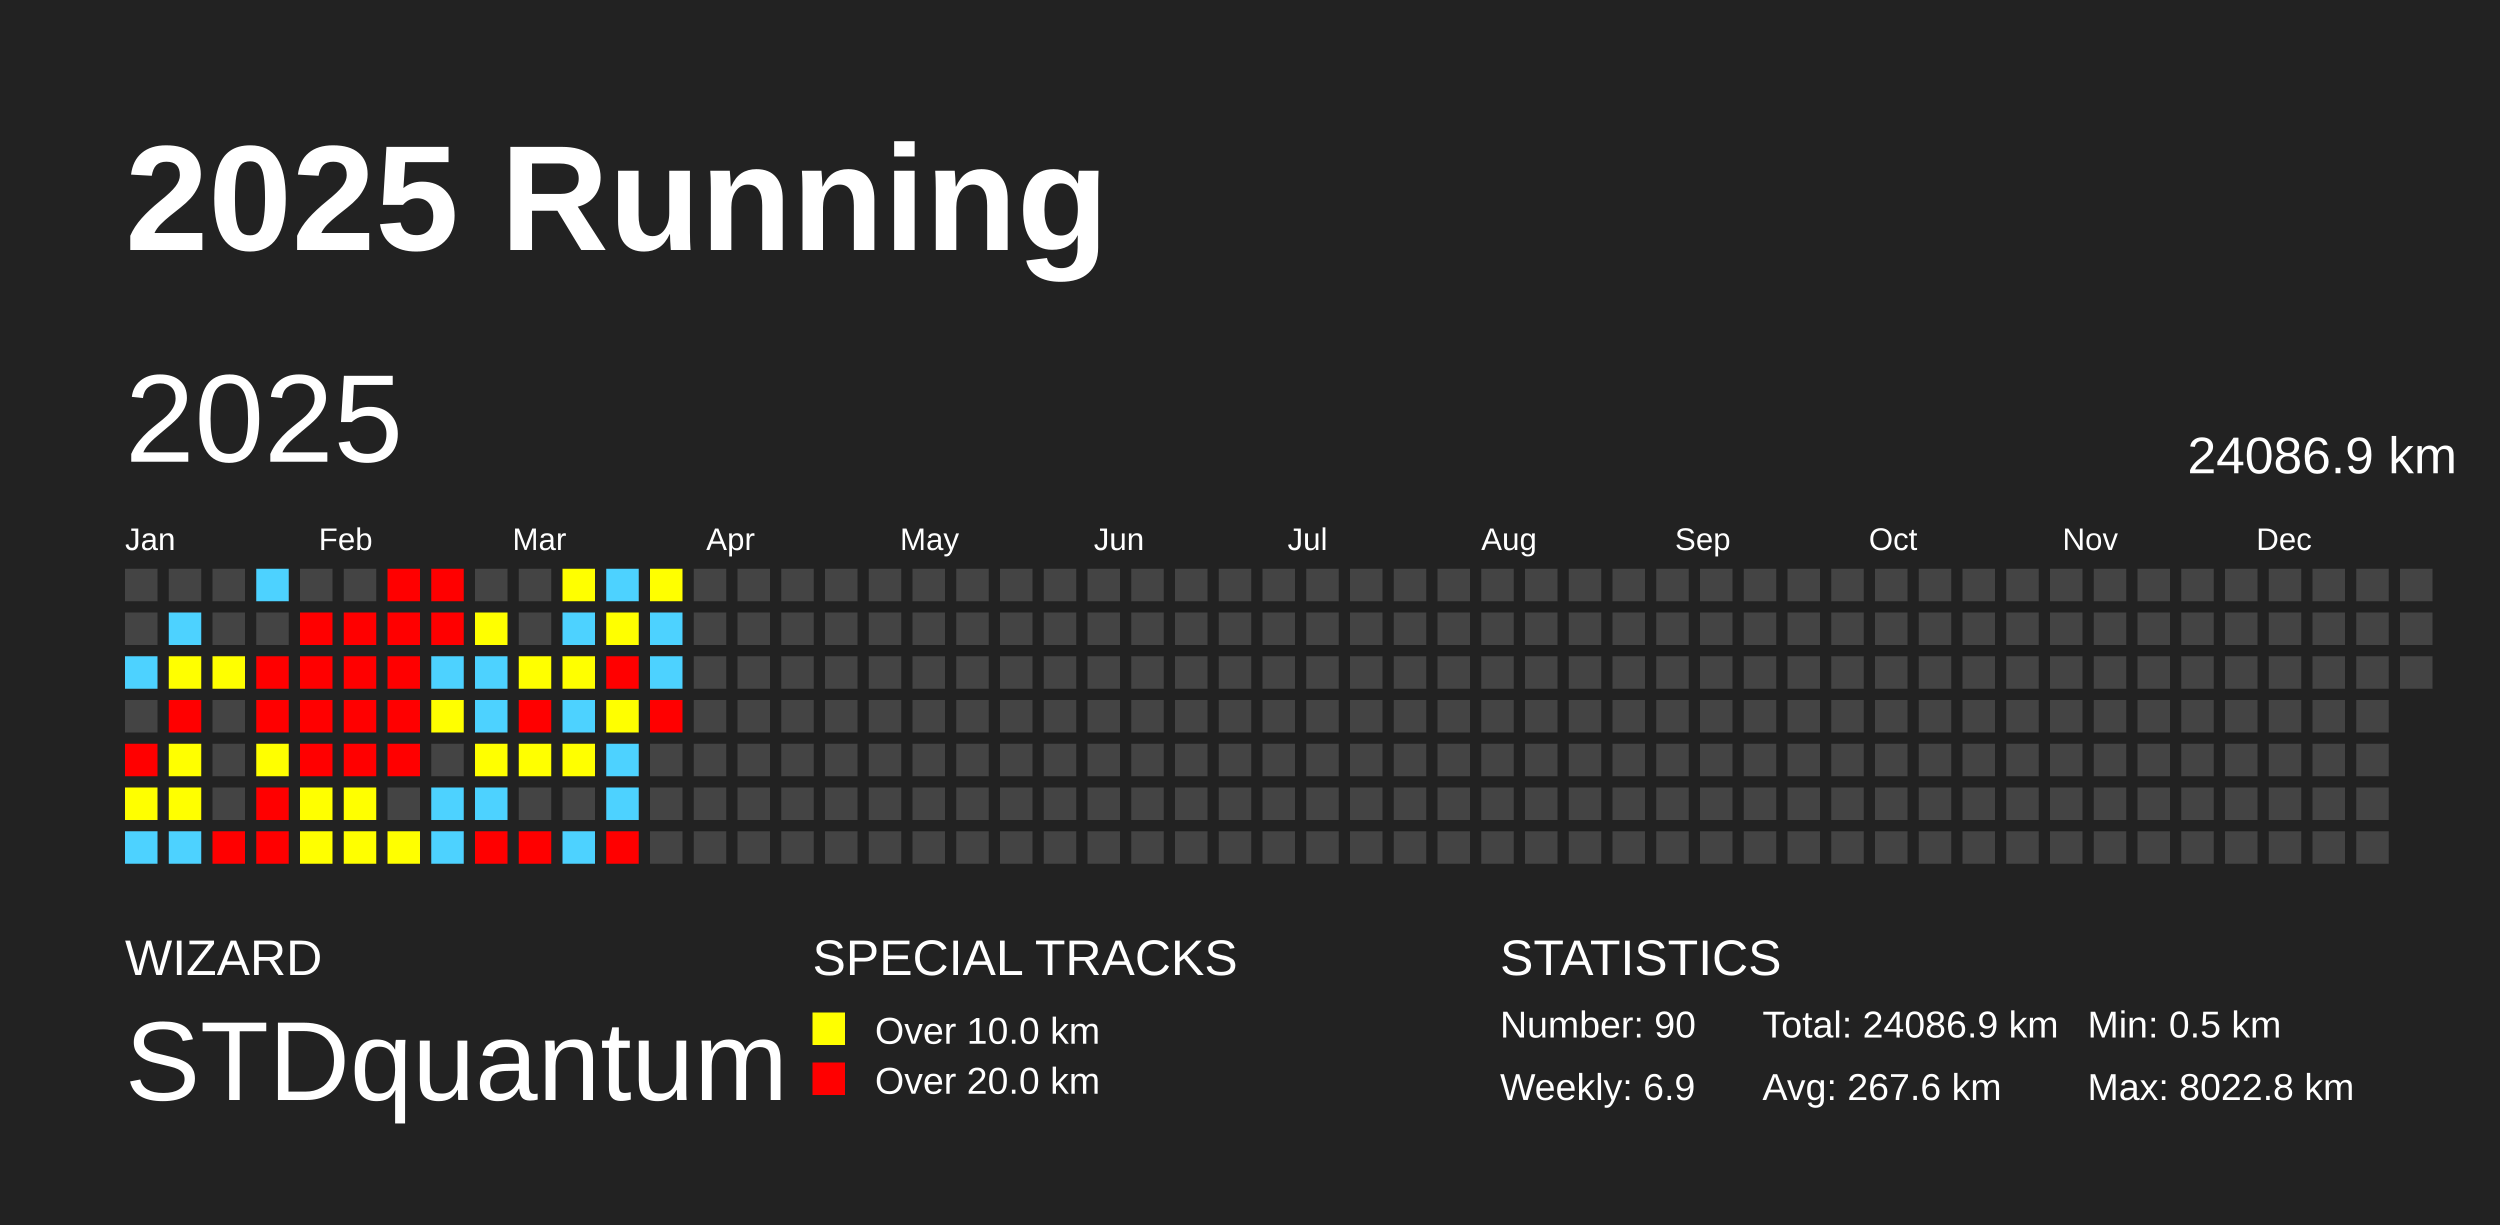
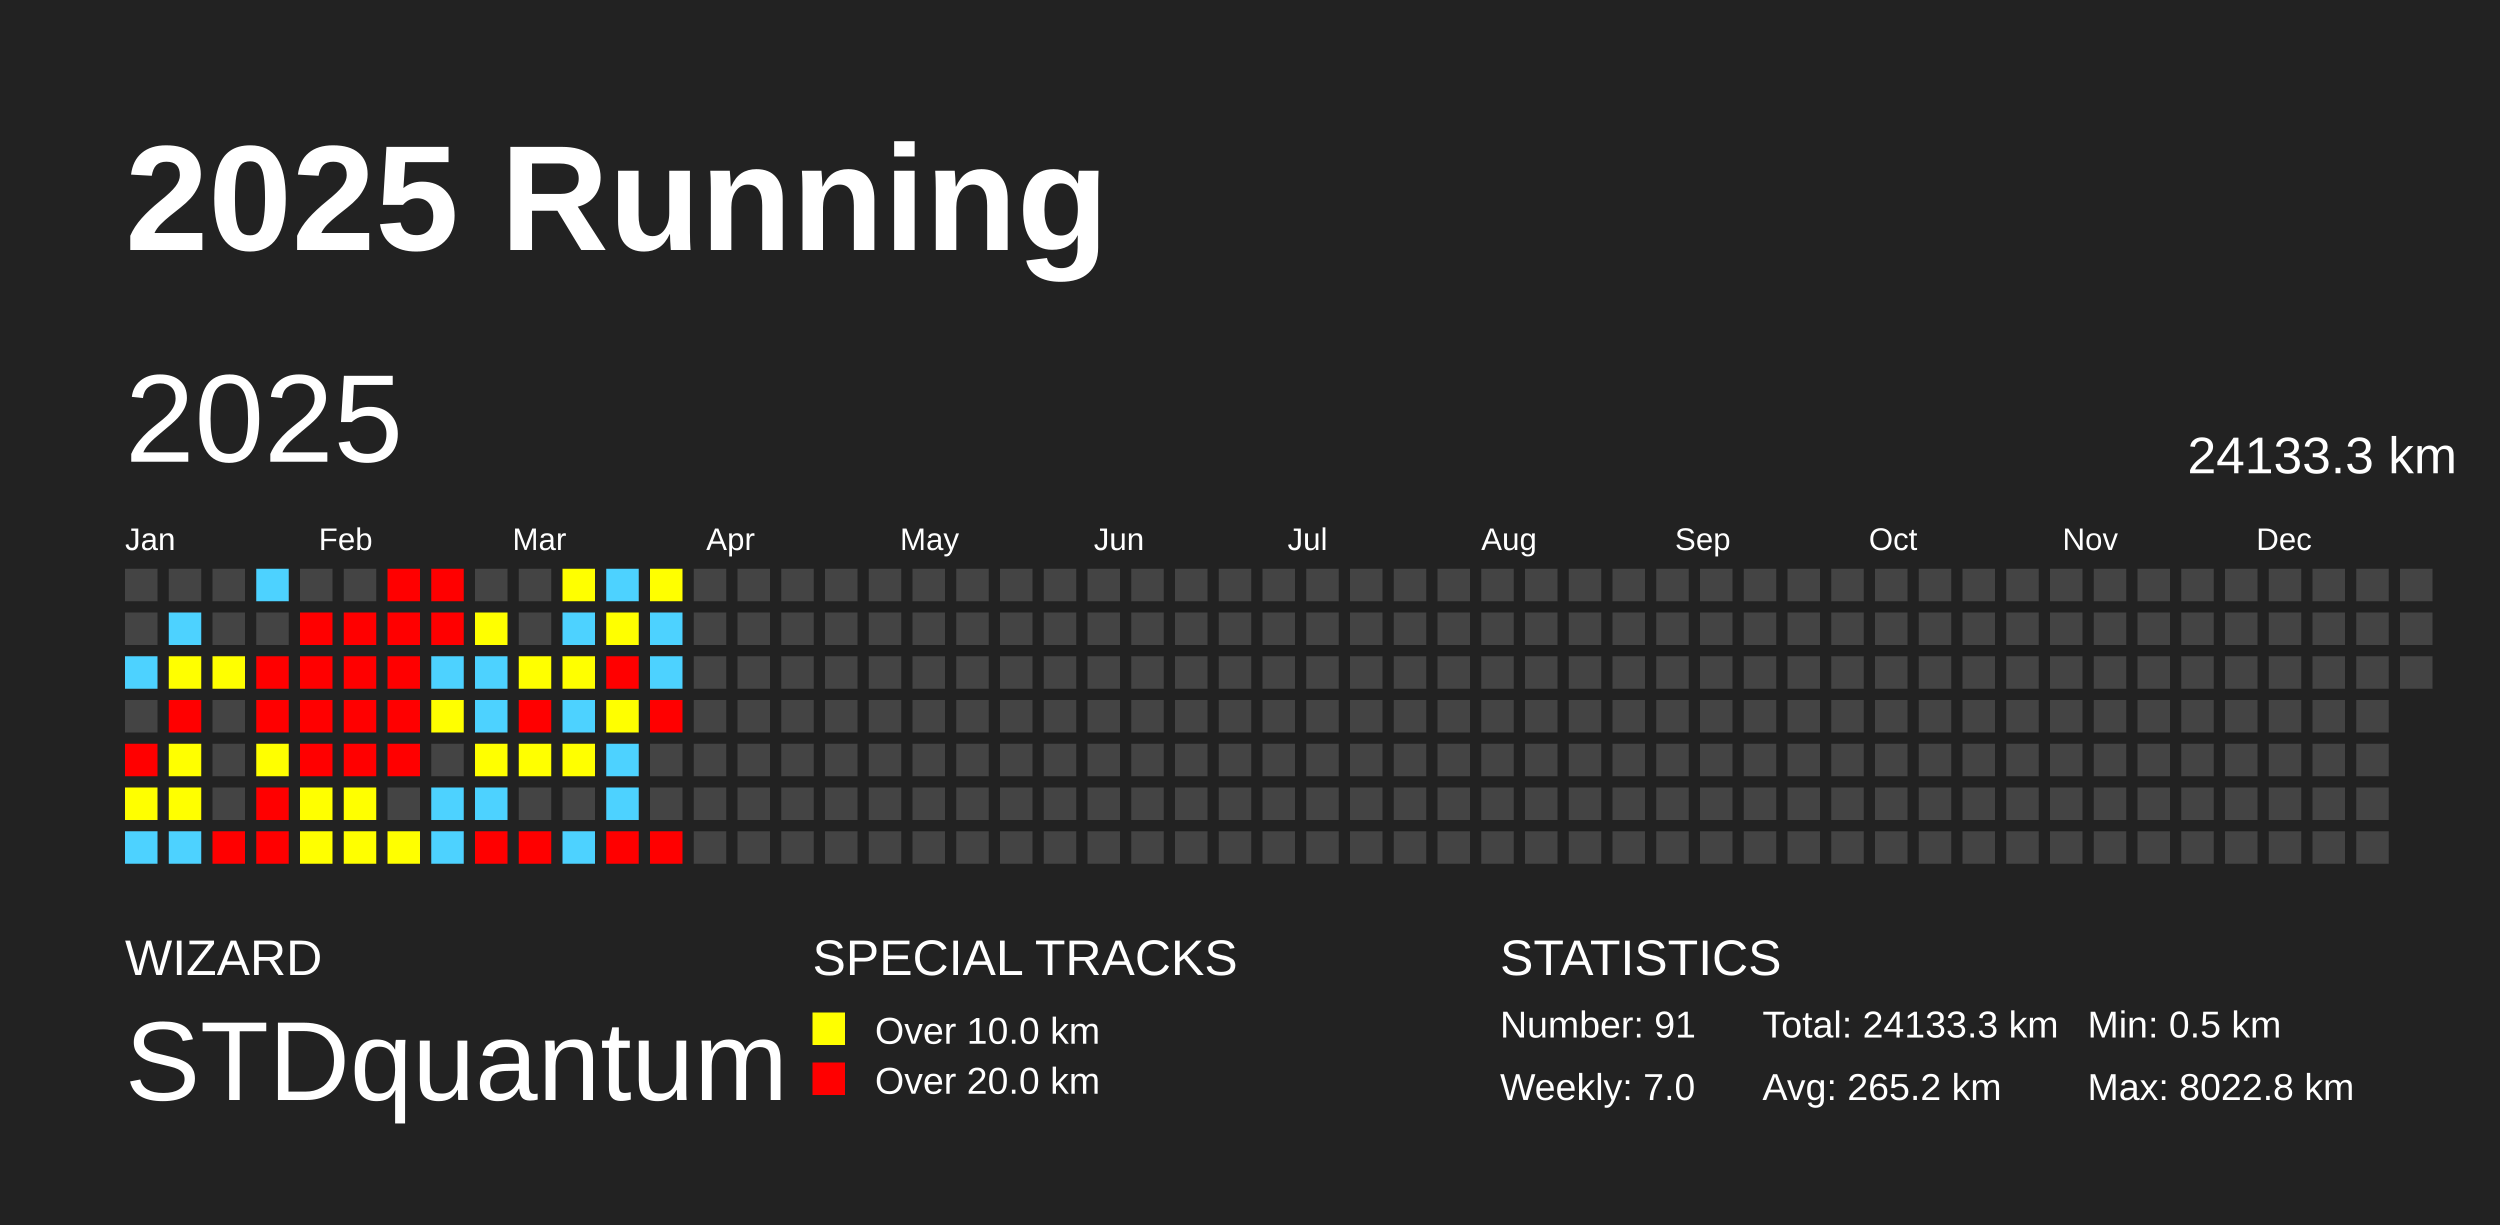
<svg xmlns="http://www.w3.org/2000/svg" baseProfile="full" height="98mm" version="1.1" viewBox="0,0,200,98" width="200mm">
  <defs />
  <rect fill="#222222" height="98" width="200" x="0" y="0" />
  <text fill="#FFFFFF" style="font-size:12px; font-family:Arial; font-weight:bold;" x="10" y="20">2025 Running</text>
  <text fill="#FFFFFF" style="font-size:4px; font-family:Arial" x="10" y="78">WIZARD</text>
  <text fill="#FFFFFF" style="font-size:9px; font-family:Arial" x="10" y="88">STDquantum</text>
  <text fill="#FFFFFF" style="font-size:4px; font-family:Arial" x="65" y="78">SPECIAL TRACKS</text>
  <rect fill="yellow" height="2.6" width="2.6" x="65" y="81" />
  <text fill="#FFFFFF" style="font-size:3px; font-family:Arial" x="70" y="83.5">Over 10.0 km</text>
  <rect fill="red" height="2.6" width="2.6" x="65" y="85" />
  <text fill="#FFFFFF" style="font-size:3px; font-family:Arial" x="70" y="87.5">Over 20.0 km</text>
  <text fill="#FFFFFF" style="font-size:4px; font-family:Arial" x="120" y="78">STATISTICS</text>
-   <text fill="#FFFFFF" style="font-size:3px; font-family:Arial" x="120" y="83">Number: 90</text>
-   <text fill="#FFFFFF" style="font-size:3px; font-family:Arial" x="120" y="88">Weekly: 6.9</text>
-   <text fill="#FFFFFF" style="font-size:3px; font-family:Arial" x="141" y="83">Total: 24086.9 km</text>
-   <text fill="#FFFFFF" style="font-size:3px; font-family:Arial" x="141" y="88">Avg: 267.6 km</text>
+   <text fill="#FFFFFF" style="font-size:3px; font-family:Arial" x="120" y="83">Number: 91</text>
+   <text fill="#FFFFFF" style="font-size:3px; font-family:Arial" x="120" y="88">Weekly: 7.0</text>
+   <text fill="#FFFFFF" style="font-size:3px; font-family:Arial" x="141" y="83">Total: 24133.3 km</text>
+   <text fill="#FFFFFF" style="font-size:3px; font-family:Arial" x="141" y="88">Avg: 265.2 km</text>
  <text fill="#FFFFFF" style="font-size:3px; font-family:Arial" x="167" y="83">Min: 0.5 km</text>
  <text fill="#FFFFFF" style="font-size:3px; font-family:Arial" x="167" y="88">Max: 8022.8 km</text>
  <text dominant-baseline="hanging" fill="#FFFFFF" style="font-size:10.0px; font-family:Arial;" x="10" y="30">2025</text>
-   <text dominant-baseline="hanging" fill="#FFFFFF" style="font-size:4.125px; font-family:Arial;" x="175" y="35">24086.9 km</text>
+   <text dominant-baseline="hanging" fill="#FFFFFF" style="font-size:4.125px; font-family:Arial;" x="175" y="35">24133.3 km</text>
  <text fill="#FFFFFF" style="font-size:2.5px; font-family:Arial" x="10.0" y="44">Jan</text>
  <text fill="#FFFFFF" style="font-size:2.5px; font-family:Arial" x="25.5" y="44">Feb</text>
  <text fill="#FFFFFF" style="font-size:2.5px; font-family:Arial" x="41.0" y="44">Mar</text>
  <text fill="#FFFFFF" style="font-size:2.5px; font-family:Arial" x="56.5" y="44">Apr</text>
  <text fill="#FFFFFF" style="font-size:2.5px; font-family:Arial" x="72.0" y="44">May</text>
  <text fill="#FFFFFF" style="font-size:2.5px; font-family:Arial" x="87.5" y="44">Jun</text>
  <text fill="#FFFFFF" style="font-size:2.5px; font-family:Arial" x="103.0" y="44">Jul</text>
  <text fill="#FFFFFF" style="font-size:2.5px; font-family:Arial" x="118.5" y="44">Aug</text>
  <text fill="#FFFFFF" style="font-size:2.5px; font-family:Arial" x="134.0" y="44">Sep</text>
  <text fill="#FFFFFF" style="font-size:2.5px; font-family:Arial" x="149.5" y="44">Oct</text>
  <text fill="#FFFFFF" style="font-size:2.5px; font-family:Arial" x="165.0" y="44">Nov</text>
  <text fill="#FFFFFF" style="font-size:2.5px; font-family:Arial" x="180.5" y="44">Dec</text>
  <rect fill="#444444" height="2.6" width="2.6" x="10.0" y="45.5" />
  <rect fill="#444444" height="2.6" width="2.6" x="10.0" y="49.0" />
  <rect fill="#4dd2ff" height="2.6" width="2.6" x="10.0" y="52.5" />
  <rect fill="#444444" height="2.6" width="2.6" x="10.0" y="56.0" />
  <rect fill="red" height="2.6" width="2.6" x="10.0" y="59.5" />
  <rect fill="#ffff00" height="2.6" width="2.6" x="10.0" y="63.0" />
  <rect fill="#4dd2ff" height="2.6" width="2.6" x="10.0" y="66.5" />
  <rect fill="#444444" height="2.6" width="2.6" x="13.5" y="45.5" />
  <rect fill="#4dd2ff" height="2.6" width="2.6" x="13.5" y="49.0" />
  <rect fill="#ffff00" height="2.6" width="2.6" x="13.5" y="52.5" />
  <rect fill="red" height="2.6" width="2.6" x="13.5" y="56.0" />
  <rect fill="#ffff00" height="2.6" width="2.6" x="13.5" y="59.5" />
  <rect fill="#ffff00" height="2.6" width="2.6" x="13.5" y="63.0" />
  <rect fill="#4dd2ff" height="2.6" width="2.6" x="13.5" y="66.5" />
  <rect fill="#444444" height="2.6" width="2.6" x="17.0" y="45.5" />
  <rect fill="#444444" height="2.6" width="2.6" x="17.0" y="49.0" />
  <rect fill="#ffff00" height="2.6" width="2.6" x="17.0" y="52.5" />
  <rect fill="#444444" height="2.6" width="2.6" x="17.0" y="56.0" />
  <rect fill="#444444" height="2.6" width="2.6" x="17.0" y="59.5" />
  <rect fill="#444444" height="2.6" width="2.6" x="17.0" y="63.0" />
  <rect fill="red" height="2.6" width="2.6" x="17.0" y="66.5" />
  <rect fill="#4dd2ff" height="2.6" width="2.6" x="20.5" y="45.5" />
  <rect fill="#444444" height="2.6" width="2.6" x="20.5" y="49.0" />
  <rect fill="red" height="2.6" width="2.6" x="20.5" y="52.5" />
  <rect fill="red" height="2.6" width="2.6" x="20.5" y="56.0" />
  <rect fill="#ffff00" height="2.6" width="2.6" x="20.5" y="59.5" />
  <rect fill="red" height="2.6" width="2.6" x="20.5" y="63.0" />
  <rect fill="red" height="2.6" width="2.6" x="20.5" y="66.5" />
  <rect fill="#444444" height="2.6" width="2.6" x="24.0" y="45.5" />
  <rect fill="red" height="2.6" width="2.6" x="24.0" y="49.0" />
  <rect fill="red" height="2.6" width="2.6" x="24.0" y="52.5" />
  <rect fill="red" height="2.6" width="2.6" x="24.0" y="56.0" />
  <rect fill="red" height="2.6" width="2.6" x="24.0" y="59.5" />
  <rect fill="#ffff00" height="2.6" width="2.6" x="24.0" y="63.0" />
  <rect fill="#ffff00" height="2.6" width="2.6" x="24.0" y="66.5" />
  <rect fill="#444444" height="2.6" width="2.6" x="27.5" y="45.5" />
  <rect fill="red" height="2.6" width="2.6" x="27.5" y="49.0" />
  <rect fill="red" height="2.6" width="2.6" x="27.5" y="52.5" />
  <rect fill="red" height="2.6" width="2.6" x="27.5" y="56.0" />
  <rect fill="red" height="2.6" width="2.6" x="27.5" y="59.5" />
  <rect fill="#ffff00" height="2.6" width="2.6" x="27.5" y="63.0" />
  <rect fill="#ffff00" height="2.6" width="2.6" x="27.5" y="66.5" />
  <rect fill="red" height="2.6" width="2.6" x="31.0" y="45.5" />
  <rect fill="red" height="2.6" width="2.6" x="31.0" y="49.0" />
  <rect fill="red" height="2.6" width="2.6" x="31.0" y="52.5" />
  <rect fill="red" height="2.6" width="2.6" x="31.0" y="56.0" />
  <rect fill="red" height="2.6" width="2.6" x="31.0" y="59.5" />
  <rect fill="#444444" height="2.6" width="2.6" x="31.0" y="63.0" />
  <rect fill="#ffff00" height="2.6" width="2.6" x="31.0" y="66.5" />
  <rect fill="red" height="2.6" width="2.6" x="34.5" y="45.5" />
  <rect fill="red" height="2.6" width="2.6" x="34.5" y="49.0" />
  <rect fill="#4dd2ff" height="2.6" width="2.6" x="34.5" y="52.5" />
  <rect fill="#ffff00" height="2.6" width="2.6" x="34.5" y="56.0" />
  <rect fill="#444444" height="2.6" width="2.6" x="34.5" y="59.5" />
  <rect fill="#4dd2ff" height="2.6" width="2.6" x="34.5" y="63.0" />
  <rect fill="#4dd2ff" height="2.6" width="2.6" x="34.5" y="66.5" />
  <rect fill="#444444" height="2.6" width="2.6" x="38.0" y="45.5" />
  <rect fill="#ffff00" height="2.6" width="2.6" x="38.0" y="49.0" />
  <rect fill="#4dd2ff" height="2.6" width="2.6" x="38.0" y="52.5" />
  <rect fill="#4dd2ff" height="2.6" width="2.6" x="38.0" y="56.0" />
  <rect fill="#ffff00" height="2.6" width="2.6" x="38.0" y="59.5" />
  <rect fill="#4dd2ff" height="2.6" width="2.6" x="38.0" y="63.0" />
  <rect fill="red" height="2.6" width="2.6" x="38.0" y="66.5" />
  <rect fill="#444444" height="2.6" width="2.6" x="41.5" y="45.5" />
  <rect fill="#444444" height="2.6" width="2.6" x="41.5" y="49.0" />
  <rect fill="#ffff00" height="2.6" width="2.6" x="41.5" y="52.5" />
  <rect fill="red" height="2.6" width="2.6" x="41.5" y="56.0" />
  <rect fill="#ffff00" height="2.6" width="2.6" x="41.5" y="59.5" />
  <rect fill="#444444" height="2.6" width="2.6" x="41.5" y="63.0" />
  <rect fill="red" height="2.6" width="2.6" x="41.5" y="66.5" />
  <rect fill="#ffff00" height="2.6" width="2.6" x="45.0" y="45.5" />
  <rect fill="#4dd2ff" height="2.6" width="2.6" x="45.0" y="49.0" />
  <rect fill="#ffff00" height="2.6" width="2.6" x="45.0" y="52.5" />
  <rect fill="#4dd2ff" height="2.6" width="2.6" x="45.0" y="56.0" />
  <rect fill="#ffff00" height="2.6" width="2.6" x="45.0" y="59.5" />
  <rect fill="#444444" height="2.6" width="2.6" x="45.0" y="63.0" />
  <rect fill="#4dd2ff" height="2.6" width="2.6" x="45.0" y="66.5" />
  <rect fill="#4dd2ff" height="2.6" width="2.6" x="48.5" y="45.5" />
  <rect fill="#ffff00" height="2.6" width="2.6" x="48.5" y="49.0" />
  <rect fill="red" height="2.6" width="2.6" x="48.5" y="52.5" />
  <rect fill="#ffff00" height="2.6" width="2.6" x="48.5" y="56.0" />
  <rect fill="#4dd2ff" height="2.6" width="2.6" x="48.5" y="59.5" />
  <rect fill="#4dd2ff" height="2.6" width="2.6" x="48.5" y="63.0" />
  <rect fill="red" height="2.6" width="2.6" x="48.5" y="66.5" />
  <rect fill="#ffff00" height="2.6" width="2.6" x="52.0" y="45.5" />
  <rect fill="#4dd2ff" height="2.6" width="2.6" x="52.0" y="49.0" />
  <rect fill="#4dd2ff" height="2.6" width="2.6" x="52.0" y="52.5" />
  <rect fill="red" height="2.6" width="2.6" x="52.0" y="56.0" />
  <rect fill="#444444" height="2.6" width="2.6" x="52.0" y="59.5" />
  <rect fill="#444444" height="2.6" width="2.6" x="52.0" y="63.0" />
-   <rect fill="#444444" height="2.6" width="2.6" x="52.0" y="66.5" />
+   <rect fill="red" height="2.6" width="2.6" x="52.0" y="66.5" />
  <rect fill="#444444" height="2.6" width="2.6" x="55.5" y="45.5" />
  <rect fill="#444444" height="2.6" width="2.6" x="55.5" y="49.0" />
  <rect fill="#444444" height="2.6" width="2.6" x="55.5" y="52.5" />
  <rect fill="#444444" height="2.6" width="2.6" x="55.5" y="56.0" />
  <rect fill="#444444" height="2.6" width="2.6" x="55.5" y="59.5" />
  <rect fill="#444444" height="2.6" width="2.6" x="55.5" y="63.0" />
  <rect fill="#444444" height="2.6" width="2.6" x="55.5" y="66.5" />
  <rect fill="#444444" height="2.6" width="2.6" x="59.0" y="45.5" />
  <rect fill="#444444" height="2.6" width="2.6" x="59.0" y="49.0" />
  <rect fill="#444444" height="2.6" width="2.6" x="59.0" y="52.5" />
  <rect fill="#444444" height="2.6" width="2.6" x="59.0" y="56.0" />
  <rect fill="#444444" height="2.6" width="2.6" x="59.0" y="59.5" />
  <rect fill="#444444" height="2.6" width="2.6" x="59.0" y="63.0" />
  <rect fill="#444444" height="2.6" width="2.6" x="59.0" y="66.5" />
  <rect fill="#444444" height="2.6" width="2.6" x="62.5" y="45.5" />
  <rect fill="#444444" height="2.6" width="2.6" x="62.5" y="49.0" />
  <rect fill="#444444" height="2.6" width="2.6" x="62.5" y="52.5" />
  <rect fill="#444444" height="2.6" width="2.6" x="62.5" y="56.0" />
  <rect fill="#444444" height="2.6" width="2.6" x="62.5" y="59.5" />
  <rect fill="#444444" height="2.6" width="2.6" x="62.5" y="63.0" />
  <rect fill="#444444" height="2.6" width="2.6" x="62.5" y="66.5" />
  <rect fill="#444444" height="2.6" width="2.6" x="66.0" y="45.5" />
  <rect fill="#444444" height="2.6" width="2.6" x="66.0" y="49.0" />
  <rect fill="#444444" height="2.6" width="2.6" x="66.0" y="52.5" />
  <rect fill="#444444" height="2.6" width="2.6" x="66.0" y="56.0" />
  <rect fill="#444444" height="2.6" width="2.6" x="66.0" y="59.5" />
  <rect fill="#444444" height="2.6" width="2.6" x="66.0" y="63.0" />
  <rect fill="#444444" height="2.6" width="2.6" x="66.0" y="66.5" />
  <rect fill="#444444" height="2.6" width="2.6" x="69.5" y="45.5" />
  <rect fill="#444444" height="2.6" width="2.6" x="69.5" y="49.0" />
  <rect fill="#444444" height="2.6" width="2.6" x="69.5" y="52.5" />
  <rect fill="#444444" height="2.6" width="2.6" x="69.5" y="56.0" />
  <rect fill="#444444" height="2.6" width="2.6" x="69.5" y="59.5" />
  <rect fill="#444444" height="2.6" width="2.6" x="69.5" y="63.0" />
  <rect fill="#444444" height="2.6" width="2.6" x="69.5" y="66.5" />
  <rect fill="#444444" height="2.6" width="2.6" x="73.0" y="45.5" />
  <rect fill="#444444" height="2.6" width="2.6" x="73.0" y="49.0" />
  <rect fill="#444444" height="2.6" width="2.6" x="73.0" y="52.5" />
  <rect fill="#444444" height="2.6" width="2.6" x="73.0" y="56.0" />
  <rect fill="#444444" height="2.6" width="2.6" x="73.0" y="59.5" />
  <rect fill="#444444" height="2.6" width="2.6" x="73.0" y="63.0" />
  <rect fill="#444444" height="2.6" width="2.6" x="73.0" y="66.5" />
  <rect fill="#444444" height="2.6" width="2.6" x="76.5" y="45.5" />
  <rect fill="#444444" height="2.6" width="2.6" x="76.5" y="49.0" />
  <rect fill="#444444" height="2.6" width="2.6" x="76.5" y="52.5" />
  <rect fill="#444444" height="2.6" width="2.6" x="76.5" y="56.0" />
  <rect fill="#444444" height="2.6" width="2.6" x="76.5" y="59.5" />
  <rect fill="#444444" height="2.6" width="2.6" x="76.5" y="63.0" />
  <rect fill="#444444" height="2.6" width="2.6" x="76.5" y="66.5" />
  <rect fill="#444444" height="2.6" width="2.6" x="80.0" y="45.5" />
  <rect fill="#444444" height="2.6" width="2.6" x="80.0" y="49.0" />
  <rect fill="#444444" height="2.6" width="2.6" x="80.0" y="52.5" />
  <rect fill="#444444" height="2.6" width="2.6" x="80.0" y="56.0" />
  <rect fill="#444444" height="2.6" width="2.6" x="80.0" y="59.5" />
  <rect fill="#444444" height="2.6" width="2.6" x="80.0" y="63.0" />
  <rect fill="#444444" height="2.6" width="2.6" x="80.0" y="66.5" />
  <rect fill="#444444" height="2.6" width="2.6" x="83.5" y="45.5" />
  <rect fill="#444444" height="2.6" width="2.6" x="83.5" y="49.0" />
  <rect fill="#444444" height="2.6" width="2.6" x="83.5" y="52.5" />
  <rect fill="#444444" height="2.6" width="2.6" x="83.5" y="56.0" />
  <rect fill="#444444" height="2.6" width="2.6" x="83.5" y="59.5" />
  <rect fill="#444444" height="2.6" width="2.6" x="83.5" y="63.0" />
  <rect fill="#444444" height="2.6" width="2.6" x="83.5" y="66.5" />
  <rect fill="#444444" height="2.6" width="2.6" x="87.0" y="45.5" />
  <rect fill="#444444" height="2.6" width="2.6" x="87.0" y="49.0" />
  <rect fill="#444444" height="2.6" width="2.6" x="87.0" y="52.5" />
  <rect fill="#444444" height="2.6" width="2.6" x="87.0" y="56.0" />
  <rect fill="#444444" height="2.6" width="2.6" x="87.0" y="59.5" />
  <rect fill="#444444" height="2.6" width="2.6" x="87.0" y="63.0" />
  <rect fill="#444444" height="2.6" width="2.6" x="87.0" y="66.5" />
  <rect fill="#444444" height="2.6" width="2.6" x="90.5" y="45.5" />
  <rect fill="#444444" height="2.6" width="2.6" x="90.5" y="49.0" />
  <rect fill="#444444" height="2.6" width="2.6" x="90.5" y="52.5" />
  <rect fill="#444444" height="2.6" width="2.6" x="90.5" y="56.0" />
  <rect fill="#444444" height="2.6" width="2.6" x="90.5" y="59.5" />
  <rect fill="#444444" height="2.6" width="2.6" x="90.5" y="63.0" />
  <rect fill="#444444" height="2.6" width="2.6" x="90.5" y="66.5" />
  <rect fill="#444444" height="2.6" width="2.6" x="94.0" y="45.5" />
  <rect fill="#444444" height="2.6" width="2.6" x="94.0" y="49.0" />
  <rect fill="#444444" height="2.6" width="2.6" x="94.0" y="52.5" />
  <rect fill="#444444" height="2.6" width="2.6" x="94.0" y="56.0" />
  <rect fill="#444444" height="2.6" width="2.6" x="94.0" y="59.5" />
  <rect fill="#444444" height="2.6" width="2.6" x="94.0" y="63.0" />
  <rect fill="#444444" height="2.6" width="2.6" x="94.0" y="66.5" />
  <rect fill="#444444" height="2.6" width="2.6" x="97.5" y="45.5" />
  <rect fill="#444444" height="2.6" width="2.6" x="97.5" y="49.0" />
  <rect fill="#444444" height="2.6" width="2.6" x="97.5" y="52.5" />
  <rect fill="#444444" height="2.6" width="2.6" x="97.5" y="56.0" />
  <rect fill="#444444" height="2.6" width="2.6" x="97.5" y="59.5" />
  <rect fill="#444444" height="2.6" width="2.6" x="97.5" y="63.0" />
  <rect fill="#444444" height="2.6" width="2.6" x="97.5" y="66.5" />
  <rect fill="#444444" height="2.6" width="2.6" x="101.0" y="45.5" />
  <rect fill="#444444" height="2.6" width="2.6" x="101.0" y="49.0" />
  <rect fill="#444444" height="2.6" width="2.6" x="101.0" y="52.5" />
  <rect fill="#444444" height="2.6" width="2.6" x="101.0" y="56.0" />
  <rect fill="#444444" height="2.6" width="2.6" x="101.0" y="59.5" />
  <rect fill="#444444" height="2.6" width="2.6" x="101.0" y="63.0" />
  <rect fill="#444444" height="2.6" width="2.6" x="101.0" y="66.5" />
  <rect fill="#444444" height="2.6" width="2.6" x="104.5" y="45.5" />
  <rect fill="#444444" height="2.6" width="2.6" x="104.5" y="49.0" />
  <rect fill="#444444" height="2.6" width="2.6" x="104.5" y="52.5" />
  <rect fill="#444444" height="2.6" width="2.6" x="104.5" y="56.0" />
  <rect fill="#444444" height="2.6" width="2.6" x="104.5" y="59.5" />
  <rect fill="#444444" height="2.6" width="2.6" x="104.5" y="63.0" />
  <rect fill="#444444" height="2.6" width="2.6" x="104.5" y="66.5" />
  <rect fill="#444444" height="2.6" width="2.6" x="108.0" y="45.5" />
  <rect fill="#444444" height="2.6" width="2.6" x="108.0" y="49.0" />
  <rect fill="#444444" height="2.6" width="2.6" x="108.0" y="52.5" />
  <rect fill="#444444" height="2.6" width="2.6" x="108.0" y="56.0" />
  <rect fill="#444444" height="2.6" width="2.6" x="108.0" y="59.5" />
  <rect fill="#444444" height="2.6" width="2.6" x="108.0" y="63.0" />
  <rect fill="#444444" height="2.6" width="2.6" x="108.0" y="66.5" />
  <rect fill="#444444" height="2.6" width="2.6" x="111.5" y="45.5" />
  <rect fill="#444444" height="2.6" width="2.6" x="111.5" y="49.0" />
  <rect fill="#444444" height="2.6" width="2.6" x="111.5" y="52.5" />
  <rect fill="#444444" height="2.6" width="2.6" x="111.5" y="56.0" />
  <rect fill="#444444" height="2.6" width="2.6" x="111.5" y="59.5" />
  <rect fill="#444444" height="2.6" width="2.6" x="111.5" y="63.0" />
  <rect fill="#444444" height="2.6" width="2.6" x="111.5" y="66.5" />
  <rect fill="#444444" height="2.6" width="2.6" x="115.0" y="45.5" />
  <rect fill="#444444" height="2.6" width="2.6" x="115.0" y="49.0" />
  <rect fill="#444444" height="2.6" width="2.6" x="115.0" y="52.5" />
  <rect fill="#444444" height="2.6" width="2.6" x="115.0" y="56.0" />
  <rect fill="#444444" height="2.6" width="2.6" x="115.0" y="59.5" />
  <rect fill="#444444" height="2.6" width="2.6" x="115.0" y="63.0" />
  <rect fill="#444444" height="2.6" width="2.6" x="115.0" y="66.5" />
  <rect fill="#444444" height="2.6" width="2.6" x="118.5" y="45.5" />
  <rect fill="#444444" height="2.6" width="2.6" x="118.5" y="49.0" />
  <rect fill="#444444" height="2.6" width="2.6" x="118.5" y="52.5" />
  <rect fill="#444444" height="2.6" width="2.6" x="118.5" y="56.0" />
  <rect fill="#444444" height="2.6" width="2.6" x="118.5" y="59.5" />
  <rect fill="#444444" height="2.6" width="2.6" x="118.5" y="63.0" />
  <rect fill="#444444" height="2.6" width="2.6" x="118.5" y="66.5" />
  <rect fill="#444444" height="2.6" width="2.6" x="122.0" y="45.5" />
  <rect fill="#444444" height="2.6" width="2.6" x="122.0" y="49.0" />
  <rect fill="#444444" height="2.6" width="2.6" x="122.0" y="52.5" />
  <rect fill="#444444" height="2.6" width="2.6" x="122.0" y="56.0" />
  <rect fill="#444444" height="2.6" width="2.6" x="122.0" y="59.5" />
  <rect fill="#444444" height="2.6" width="2.6" x="122.0" y="63.0" />
  <rect fill="#444444" height="2.6" width="2.6" x="122.0" y="66.5" />
  <rect fill="#444444" height="2.6" width="2.6" x="125.5" y="45.5" />
  <rect fill="#444444" height="2.6" width="2.6" x="125.5" y="49.0" />
  <rect fill="#444444" height="2.6" width="2.6" x="125.5" y="52.5" />
  <rect fill="#444444" height="2.6" width="2.6" x="125.5" y="56.0" />
  <rect fill="#444444" height="2.6" width="2.6" x="125.5" y="59.5" />
  <rect fill="#444444" height="2.6" width="2.6" x="125.5" y="63.0" />
  <rect fill="#444444" height="2.6" width="2.6" x="125.5" y="66.5" />
  <rect fill="#444444" height="2.6" width="2.6" x="129.0" y="45.5" />
  <rect fill="#444444" height="2.6" width="2.6" x="129.0" y="49.0" />
  <rect fill="#444444" height="2.6" width="2.6" x="129.0" y="52.5" />
  <rect fill="#444444" height="2.6" width="2.6" x="129.0" y="56.0" />
  <rect fill="#444444" height="2.6" width="2.6" x="129.0" y="59.5" />
  <rect fill="#444444" height="2.6" width="2.6" x="129.0" y="63.0" />
  <rect fill="#444444" height="2.6" width="2.6" x="129.0" y="66.5" />
  <rect fill="#444444" height="2.6" width="2.6" x="132.5" y="45.5" />
  <rect fill="#444444" height="2.6" width="2.6" x="132.5" y="49.0" />
  <rect fill="#444444" height="2.6" width="2.6" x="132.5" y="52.5" />
  <rect fill="#444444" height="2.6" width="2.6" x="132.5" y="56.0" />
  <rect fill="#444444" height="2.6" width="2.6" x="132.5" y="59.5" />
  <rect fill="#444444" height="2.6" width="2.6" x="132.5" y="63.0" />
  <rect fill="#444444" height="2.6" width="2.6" x="132.5" y="66.5" />
  <rect fill="#444444" height="2.6" width="2.6" x="136.0" y="45.5" />
  <rect fill="#444444" height="2.6" width="2.6" x="136.0" y="49.0" />
  <rect fill="#444444" height="2.6" width="2.6" x="136.0" y="52.5" />
  <rect fill="#444444" height="2.6" width="2.6" x="136.0" y="56.0" />
  <rect fill="#444444" height="2.6" width="2.6" x="136.0" y="59.5" />
  <rect fill="#444444" height="2.6" width="2.6" x="136.0" y="63.0" />
  <rect fill="#444444" height="2.6" width="2.6" x="136.0" y="66.5" />
  <rect fill="#444444" height="2.6" width="2.6" x="139.5" y="45.5" />
  <rect fill="#444444" height="2.6" width="2.6" x="139.5" y="49.0" />
  <rect fill="#444444" height="2.6" width="2.6" x="139.5" y="52.5" />
  <rect fill="#444444" height="2.6" width="2.6" x="139.5" y="56.0" />
  <rect fill="#444444" height="2.6" width="2.6" x="139.5" y="59.5" />
  <rect fill="#444444" height="2.6" width="2.6" x="139.5" y="63.0" />
  <rect fill="#444444" height="2.6" width="2.6" x="139.5" y="66.5" />
  <rect fill="#444444" height="2.6" width="2.6" x="143.0" y="45.5" />
  <rect fill="#444444" height="2.6" width="2.6" x="143.0" y="49.0" />
  <rect fill="#444444" height="2.6" width="2.6" x="143.0" y="52.5" />
  <rect fill="#444444" height="2.6" width="2.6" x="143.0" y="56.0" />
  <rect fill="#444444" height="2.6" width="2.6" x="143.0" y="59.5" />
  <rect fill="#444444" height="2.6" width="2.6" x="143.0" y="63.0" />
  <rect fill="#444444" height="2.6" width="2.6" x="143.0" y="66.5" />
  <rect fill="#444444" height="2.6" width="2.6" x="146.5" y="45.5" />
  <rect fill="#444444" height="2.6" width="2.6" x="146.5" y="49.0" />
  <rect fill="#444444" height="2.6" width="2.6" x="146.5" y="52.5" />
  <rect fill="#444444" height="2.6" width="2.6" x="146.5" y="56.0" />
  <rect fill="#444444" height="2.6" width="2.6" x="146.5" y="59.5" />
  <rect fill="#444444" height="2.6" width="2.6" x="146.5" y="63.0" />
  <rect fill="#444444" height="2.6" width="2.6" x="146.5" y="66.5" />
  <rect fill="#444444" height="2.6" width="2.6" x="150.0" y="45.5" />
  <rect fill="#444444" height="2.6" width="2.6" x="150.0" y="49.0" />
  <rect fill="#444444" height="2.6" width="2.6" x="150.0" y="52.5" />
  <rect fill="#444444" height="2.6" width="2.6" x="150.0" y="56.0" />
  <rect fill="#444444" height="2.6" width="2.6" x="150.0" y="59.5" />
  <rect fill="#444444" height="2.6" width="2.6" x="150.0" y="63.0" />
  <rect fill="#444444" height="2.6" width="2.6" x="150.0" y="66.5" />
  <rect fill="#444444" height="2.6" width="2.6" x="153.5" y="45.5" />
  <rect fill="#444444" height="2.6" width="2.6" x="153.5" y="49.0" />
  <rect fill="#444444" height="2.6" width="2.6" x="153.5" y="52.5" />
  <rect fill="#444444" height="2.6" width="2.6" x="153.5" y="56.0" />
  <rect fill="#444444" height="2.6" width="2.6" x="153.5" y="59.5" />
  <rect fill="#444444" height="2.6" width="2.6" x="153.5" y="63.0" />
  <rect fill="#444444" height="2.6" width="2.6" x="153.5" y="66.5" />
  <rect fill="#444444" height="2.6" width="2.6" x="157.0" y="45.5" />
  <rect fill="#444444" height="2.6" width="2.6" x="157.0" y="49.0" />
  <rect fill="#444444" height="2.6" width="2.6" x="157.0" y="52.5" />
  <rect fill="#444444" height="2.6" width="2.6" x="157.0" y="56.0" />
  <rect fill="#444444" height="2.6" width="2.6" x="157.0" y="59.5" />
  <rect fill="#444444" height="2.6" width="2.6" x="157.0" y="63.0" />
  <rect fill="#444444" height="2.6" width="2.6" x="157.0" y="66.5" />
  <rect fill="#444444" height="2.6" width="2.6" x="160.5" y="45.5" />
  <rect fill="#444444" height="2.6" width="2.6" x="160.5" y="49.0" />
  <rect fill="#444444" height="2.6" width="2.6" x="160.5" y="52.5" />
  <rect fill="#444444" height="2.6" width="2.6" x="160.5" y="56.0" />
  <rect fill="#444444" height="2.6" width="2.6" x="160.5" y="59.5" />
  <rect fill="#444444" height="2.6" width="2.6" x="160.5" y="63.0" />
  <rect fill="#444444" height="2.6" width="2.6" x="160.5" y="66.5" />
  <rect fill="#444444" height="2.6" width="2.6" x="164.0" y="45.5" />
  <rect fill="#444444" height="2.6" width="2.6" x="164.0" y="49.0" />
  <rect fill="#444444" height="2.6" width="2.6" x="164.0" y="52.5" />
  <rect fill="#444444" height="2.6" width="2.6" x="164.0" y="56.0" />
  <rect fill="#444444" height="2.6" width="2.6" x="164.0" y="59.5" />
  <rect fill="#444444" height="2.6" width="2.6" x="164.0" y="63.0" />
  <rect fill="#444444" height="2.6" width="2.6" x="164.0" y="66.5" />
  <rect fill="#444444" height="2.6" width="2.6" x="167.5" y="45.5" />
  <rect fill="#444444" height="2.6" width="2.6" x="167.5" y="49.0" />
  <rect fill="#444444" height="2.6" width="2.6" x="167.5" y="52.5" />
  <rect fill="#444444" height="2.6" width="2.6" x="167.5" y="56.0" />
  <rect fill="#444444" height="2.6" width="2.6" x="167.5" y="59.5" />
  <rect fill="#444444" height="2.6" width="2.6" x="167.5" y="63.0" />
  <rect fill="#444444" height="2.6" width="2.6" x="167.5" y="66.5" />
  <rect fill="#444444" height="2.6" width="2.6" x="171.0" y="45.5" />
  <rect fill="#444444" height="2.6" width="2.6" x="171.0" y="49.0" />
  <rect fill="#444444" height="2.6" width="2.6" x="171.0" y="52.5" />
  <rect fill="#444444" height="2.6" width="2.6" x="171.0" y="56.0" />
  <rect fill="#444444" height="2.6" width="2.6" x="171.0" y="59.5" />
  <rect fill="#444444" height="2.6" width="2.6" x="171.0" y="63.0" />
  <rect fill="#444444" height="2.6" width="2.6" x="171.0" y="66.5" />
  <rect fill="#444444" height="2.6" width="2.6" x="174.5" y="45.5" />
  <rect fill="#444444" height="2.6" width="2.6" x="174.5" y="49.0" />
  <rect fill="#444444" height="2.6" width="2.6" x="174.5" y="52.5" />
  <rect fill="#444444" height="2.6" width="2.6" x="174.5" y="56.0" />
  <rect fill="#444444" height="2.6" width="2.6" x="174.5" y="59.5" />
  <rect fill="#444444" height="2.6" width="2.6" x="174.5" y="63.0" />
  <rect fill="#444444" height="2.6" width="2.6" x="174.5" y="66.5" />
  <rect fill="#444444" height="2.6" width="2.6" x="178.0" y="45.5" />
  <rect fill="#444444" height="2.6" width="2.6" x="178.0" y="49.0" />
  <rect fill="#444444" height="2.6" width="2.6" x="178.0" y="52.5" />
  <rect fill="#444444" height="2.6" width="2.6" x="178.0" y="56.0" />
  <rect fill="#444444" height="2.6" width="2.6" x="178.0" y="59.5" />
  <rect fill="#444444" height="2.6" width="2.6" x="178.0" y="63.0" />
  <rect fill="#444444" height="2.6" width="2.6" x="178.0" y="66.5" />
  <rect fill="#444444" height="2.6" width="2.6" x="181.5" y="45.5" />
  <rect fill="#444444" height="2.6" width="2.6" x="181.5" y="49.0" />
  <rect fill="#444444" height="2.6" width="2.6" x="181.5" y="52.5" />
  <rect fill="#444444" height="2.6" width="2.6" x="181.5" y="56.0" />
  <rect fill="#444444" height="2.6" width="2.6" x="181.5" y="59.5" />
  <rect fill="#444444" height="2.6" width="2.6" x="181.5" y="63.0" />
  <rect fill="#444444" height="2.6" width="2.6" x="181.5" y="66.5" />
  <rect fill="#444444" height="2.6" width="2.6" x="185.0" y="45.5" />
  <rect fill="#444444" height="2.6" width="2.6" x="185.0" y="49.0" />
  <rect fill="#444444" height="2.6" width="2.6" x="185.0" y="52.5" />
  <rect fill="#444444" height="2.6" width="2.6" x="185.0" y="56.0" />
  <rect fill="#444444" height="2.6" width="2.6" x="185.0" y="59.5" />
  <rect fill="#444444" height="2.6" width="2.6" x="185.0" y="63.0" />
  <rect fill="#444444" height="2.6" width="2.6" x="185.0" y="66.5" />
  <rect fill="#444444" height="2.6" width="2.6" x="188.5" y="45.5" />
  <rect fill="#444444" height="2.6" width="2.6" x="188.5" y="49.0" />
  <rect fill="#444444" height="2.6" width="2.6" x="188.5" y="52.5" />
  <rect fill="#444444" height="2.6" width="2.6" x="188.5" y="56.0" />
  <rect fill="#444444" height="2.6" width="2.6" x="188.5" y="59.5" />
  <rect fill="#444444" height="2.6" width="2.6" x="188.5" y="63.0" />
  <rect fill="#444444" height="2.6" width="2.6" x="188.5" y="66.5" />
  <rect fill="#444444" height="2.6" width="2.6" x="192.0" y="45.5" />
  <rect fill="#444444" height="2.6" width="2.6" x="192.0" y="49.0" />
  <rect fill="#444444" height="2.6" width="2.6" x="192.0" y="52.5" />
</svg>
